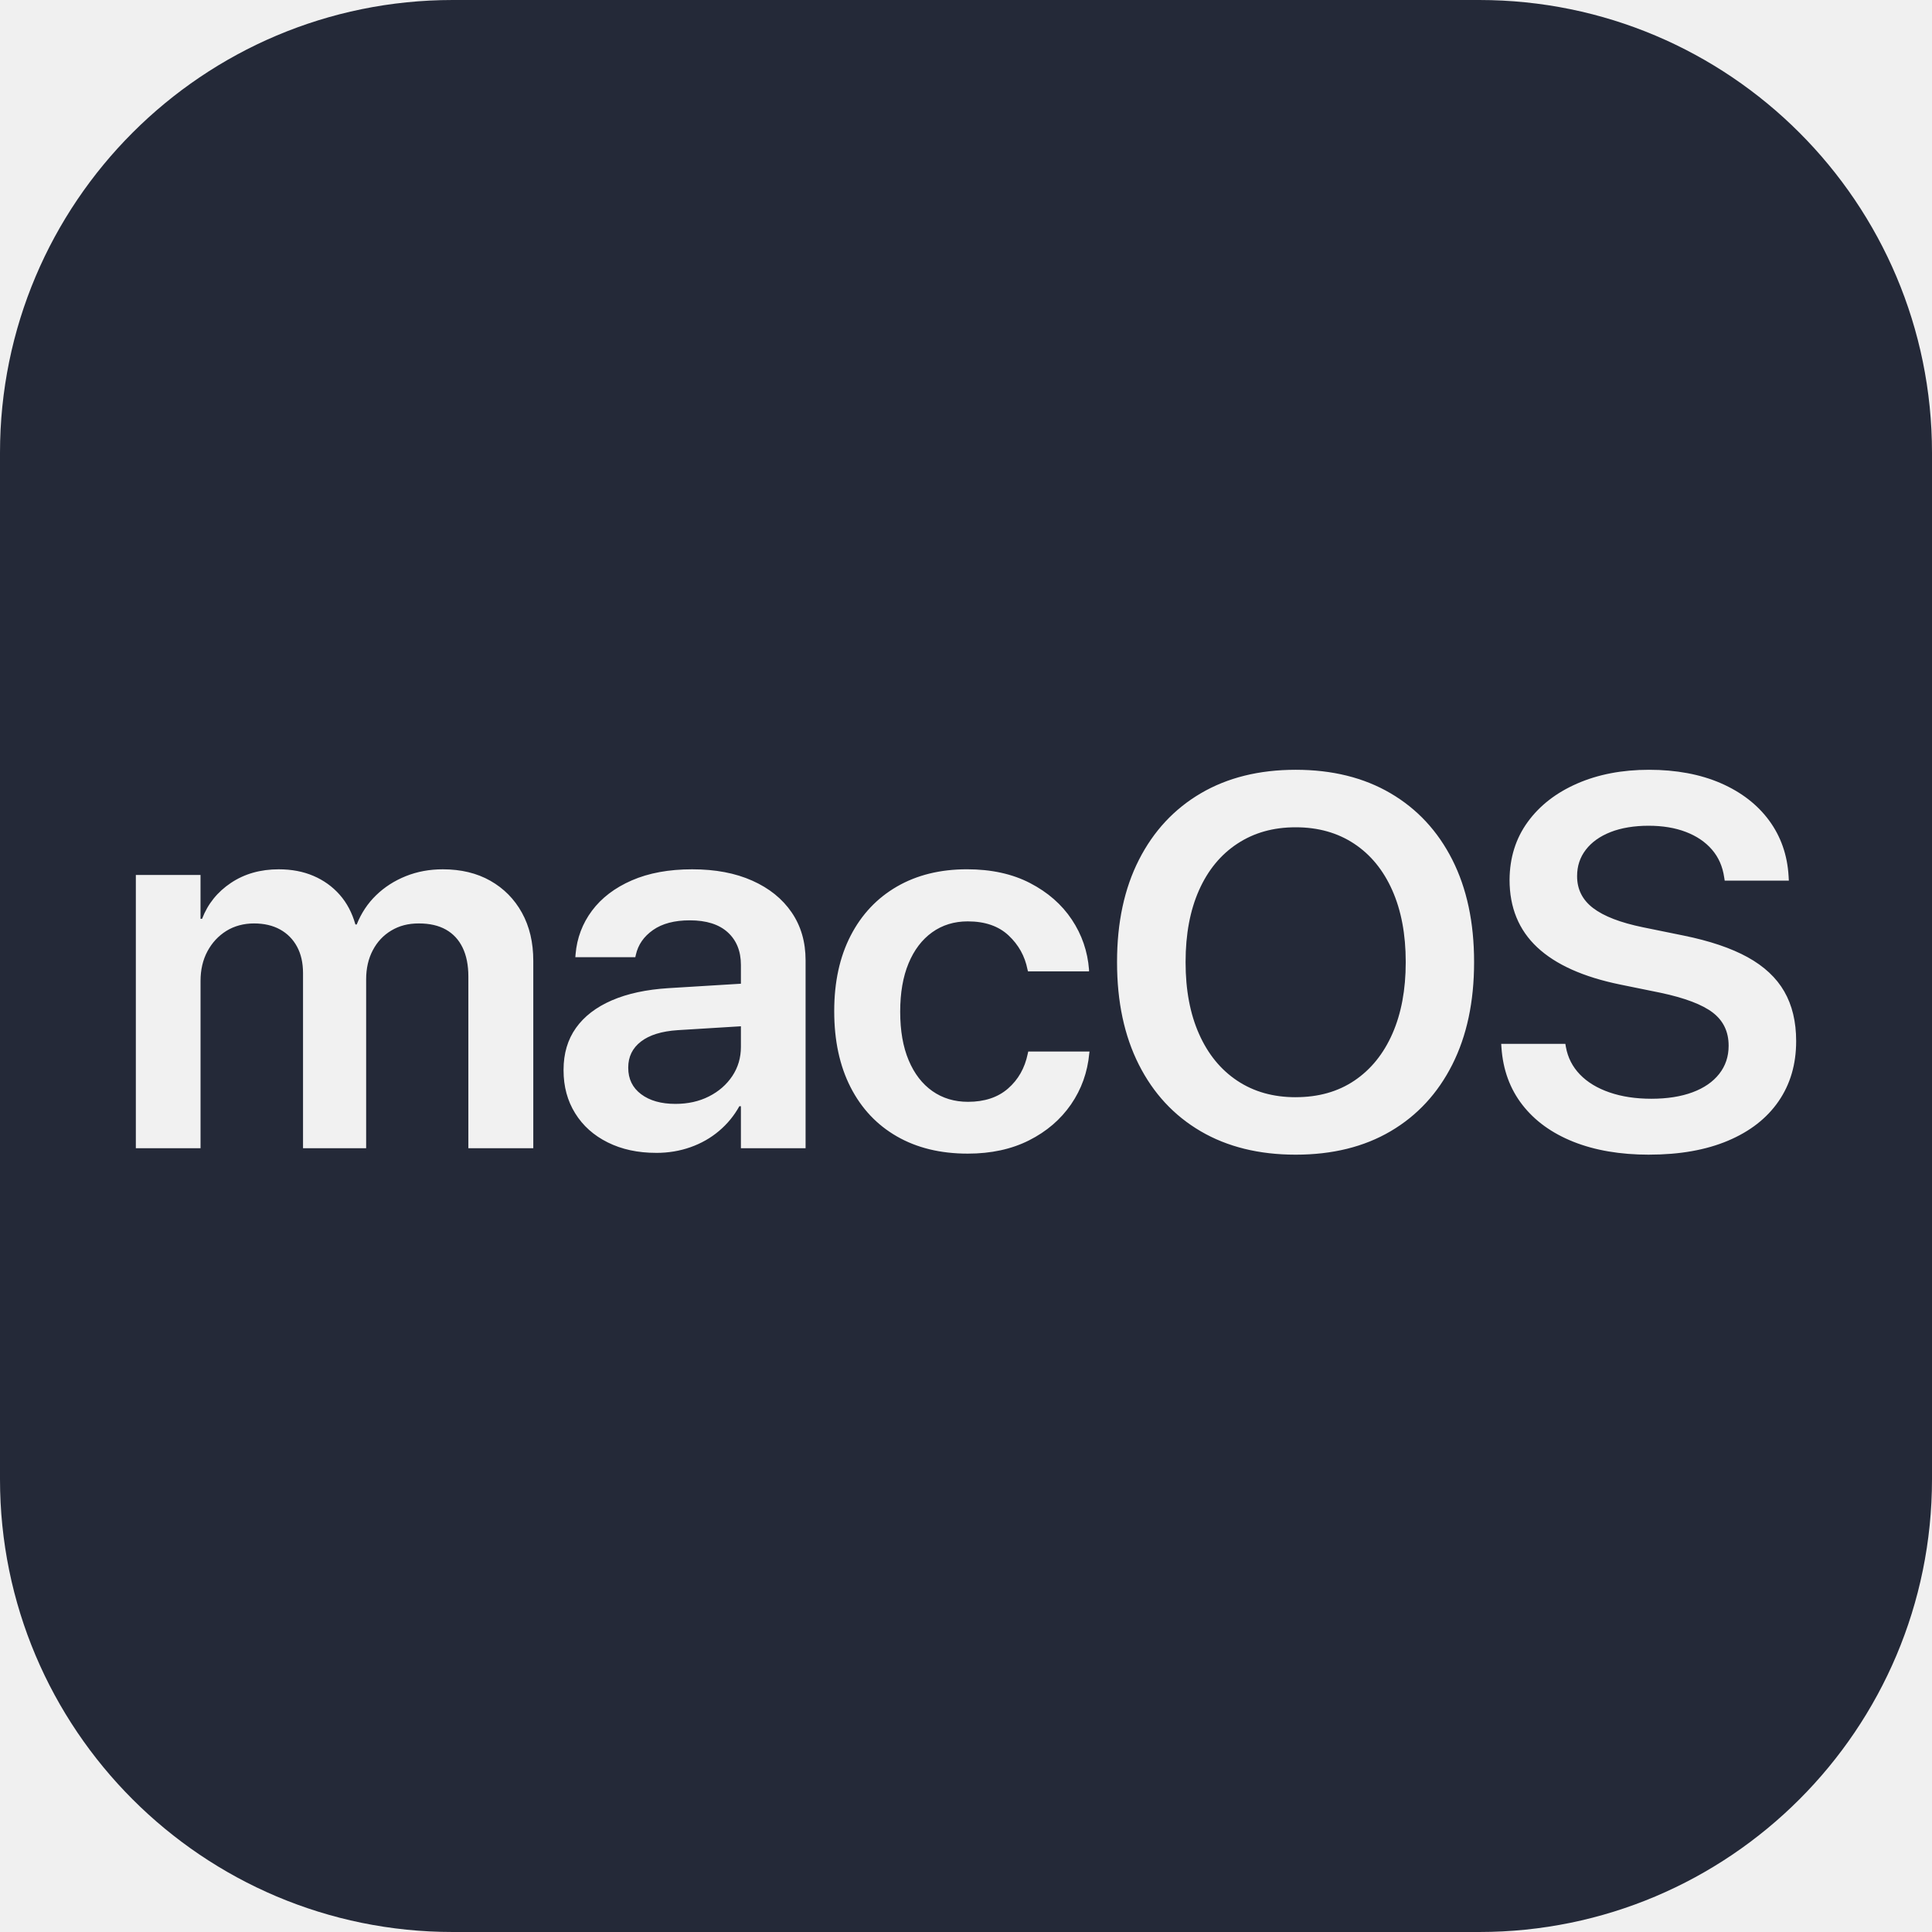
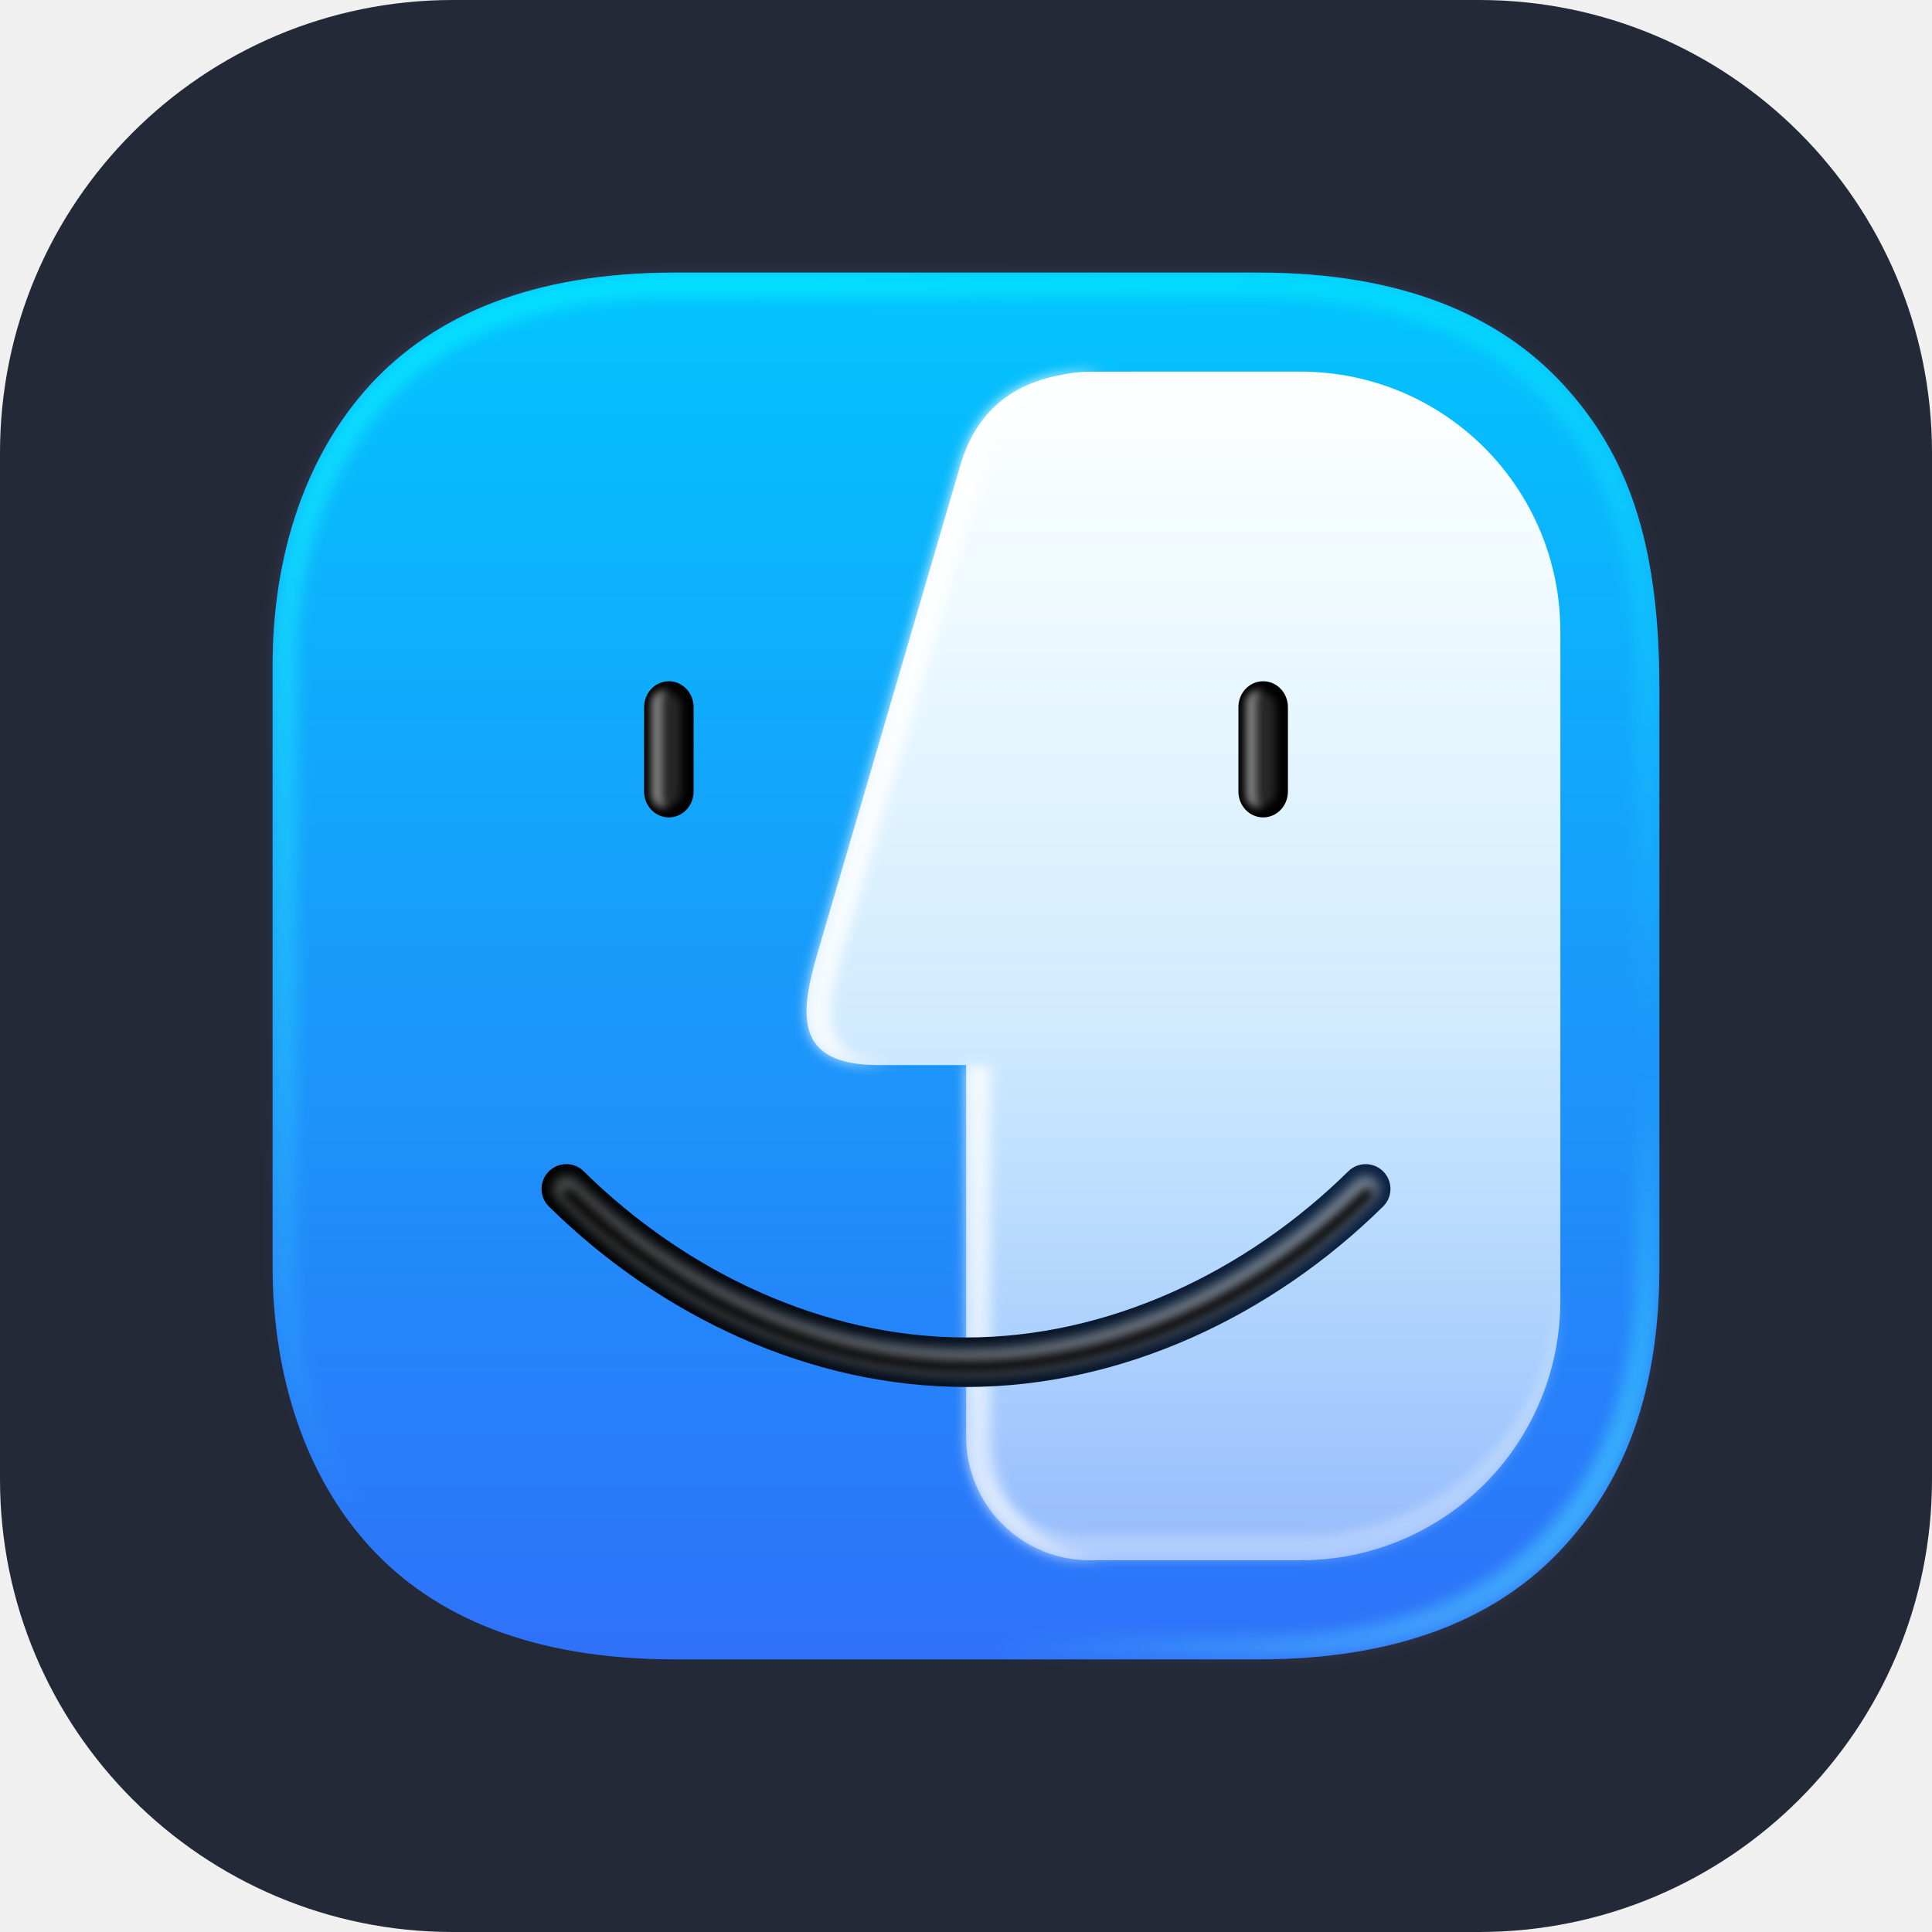
- <svg xmlns="http://www.w3.org/2000/svg" width="256" height="256" viewBox="0 0 256 256" fill="none">
-   <path d="M196 0H60C26.863 0 0 26.863 0 60V196C0 229.137 26.863 256 60 256H196C229.137 256 256 229.137 256 196V60C256 26.863 229.137 0 196 0Z" fill="#242938" />
-   <path d="M18 152.145V115.937H26.57V121.745H26.776C27.535 119.765 28.816 118.176 30.612 116.98C32.408 115.783 34.517 115.187 36.936 115.187C38.641 115.187 40.172 115.477 41.531 116.059C42.889 116.64 44.047 117.47 45.004 118.551C45.961 119.632 46.655 120.948 47.093 122.498H47.266C47.866 120.995 48.722 119.701 49.841 118.62C50.957 117.539 52.271 116.696 53.78 116.092C55.289 115.488 56.918 115.187 58.67 115.187C61.089 115.187 63.192 115.694 64.978 116.707C66.763 117.721 68.158 119.131 69.159 120.942C70.161 122.754 70.663 124.877 70.663 127.312V152.145H62.06V129.395C62.06 127.892 61.806 126.618 61.301 125.57C60.793 124.522 60.057 123.725 59.089 123.179C58.121 122.633 56.924 122.36 55.496 122.36C54.067 122.36 52.898 122.674 51.85 123.3C50.801 123.926 49.983 124.798 49.398 125.914C48.809 127.031 48.516 128.316 48.516 129.775V152.148H40.153V128.953C40.153 127.585 39.888 126.413 39.358 125.435C38.828 124.456 38.08 123.697 37.112 123.162C36.144 122.627 34.992 122.36 33.656 122.36C32.319 122.36 31.053 122.691 29.993 123.35C28.933 124.012 28.099 124.911 27.488 126.049C26.877 127.188 26.573 128.498 26.573 129.979V152.148H18V152.145ZM86.941 152.76C84.522 152.76 82.385 152.3 80.53 151.376C78.675 150.455 77.235 149.167 76.212 147.515C75.185 145.863 74.674 143.969 74.674 141.829V141.76C74.674 139.598 75.221 137.747 76.315 136.209C77.408 134.673 78.993 133.454 81.066 132.555C83.138 131.656 85.649 131.115 88.598 130.933L102.593 130.078V135.715L89.808 136.501C87.688 136.639 86.065 137.138 84.938 138.004C83.808 138.87 83.244 140.02 83.244 141.454V141.487C83.244 142.968 83.813 144.134 84.954 144.989C86.095 145.844 87.61 146.271 89.499 146.271C91.159 146.271 92.637 145.94 93.94 145.281C95.243 144.622 96.272 143.723 97.034 142.582C97.792 141.443 98.174 140.158 98.174 138.721V127.858C98.174 126.036 97.591 124.596 96.431 123.537C95.268 122.478 93.591 121.949 91.404 121.949C89.376 121.949 87.752 122.376 86.531 123.231C85.309 124.086 84.55 125.184 84.251 126.527L84.182 126.835H76.234L76.267 126.425C76.451 124.285 77.177 122.365 78.443 120.669C79.71 118.973 81.467 117.636 83.713 116.657C85.959 115.678 88.626 115.187 91.714 115.187C94.802 115.187 97.432 115.689 99.678 116.69C101.924 117.691 103.665 119.092 104.895 120.893C106.128 122.691 106.744 124.809 106.744 127.246V152.148H98.174V146.58H97.968C97.276 147.832 96.378 148.927 95.273 149.859C94.168 150.794 92.905 151.511 91.49 152.01C90.073 152.512 88.559 152.763 86.946 152.763L86.941 152.76ZM128.23 152.862C124.612 152.862 121.479 152.098 118.832 150.573C116.182 149.048 114.137 146.872 112.697 144.049C111.258 141.225 110.538 137.877 110.538 134.005V133.972C110.538 130.123 111.264 126.794 112.714 123.981C114.165 121.168 116.21 119.001 118.849 117.473C121.488 115.948 124.578 115.184 128.127 115.184C131.352 115.184 134.139 115.794 136.49 117.013C138.839 118.232 140.683 119.842 142.019 121.847C143.356 123.852 144.114 126.061 144.301 128.473V128.713H136.214L136.144 128.44C135.798 126.686 134.964 125.189 133.639 123.948C132.314 122.707 130.512 122.087 128.23 122.087C126.434 122.087 124.86 122.572 123.513 123.537C122.165 124.505 121.122 125.879 120.386 127.654C119.649 129.43 119.281 131.559 119.281 134.041V134.074C119.281 136.581 119.655 138.721 120.405 140.497C121.153 142.273 122.202 143.635 123.549 144.578C124.897 145.524 126.47 145.996 128.266 145.996C130.453 145.996 132.222 145.411 133.57 144.236C134.917 143.064 135.787 141.534 136.178 139.642L136.248 139.333H144.368L144.335 139.573C144.103 142.077 143.297 144.333 141.916 146.338C140.532 148.342 138.68 149.931 136.354 151.103C134.027 152.275 131.321 152.862 128.233 152.862H128.23ZM171.684 153C166.825 153 162.624 151.963 159.089 149.892C155.552 147.821 152.824 144.876 150.899 141.062C148.974 137.248 148.014 132.734 148.014 127.517V127.448C148.014 122.233 148.982 117.724 150.918 113.921C152.854 110.119 155.588 107.182 159.126 105.108C162.663 103.037 166.85 102 171.687 102C176.525 102 180.712 103.037 184.249 105.108C187.786 107.179 190.515 110.119 192.439 113.921C194.362 117.724 195.324 122.233 195.324 127.448V127.517C195.324 132.731 194.362 137.246 192.439 141.062C190.515 144.876 187.792 147.821 184.269 149.892C180.745 151.966 176.55 153 171.69 153H171.684ZM171.684 145.383C174.703 145.383 177.3 144.65 179.476 143.18C181.652 141.71 183.328 139.639 184.503 136.964C185.677 134.289 186.266 131.14 186.266 127.519V127.45C186.266 123.808 185.672 120.647 184.486 117.972C183.301 115.297 181.613 113.235 179.423 111.79C177.233 110.345 174.655 109.619 171.682 109.619C168.708 109.619 166.158 110.342 163.957 111.79C161.756 113.237 160.063 115.292 158.877 117.956C157.692 120.62 157.097 123.785 157.097 127.453V127.522C157.097 131.165 157.689 134.325 158.877 137C160.063 139.675 161.751 141.743 163.94 143.199C166.128 144.658 168.708 145.386 171.682 145.386L171.684 145.383ZM218.509 153C214.684 153 211.345 152.429 208.488 151.293C205.632 150.154 203.38 148.527 201.732 146.409C200.083 144.291 199.157 141.763 198.951 138.826L198.917 138.313H207.417L207.487 138.724C207.741 140.136 208.363 141.354 209.353 142.378C210.343 143.403 211.652 144.195 213.275 144.752C214.899 145.312 216.748 145.59 218.821 145.59C220.894 145.59 222.732 145.306 224.264 144.735C225.795 144.167 226.975 143.351 227.807 142.292C228.638 141.233 229.051 139.998 229.051 138.586V138.553C229.051 136.708 228.353 135.252 226.961 134.179C225.567 133.109 223.257 132.232 220.032 131.548L214.676 130.456C209.791 129.455 206.128 127.809 203.687 125.52C201.246 123.231 200.025 120.253 200.025 116.588V116.555C200.047 113.64 200.847 111.095 202.426 108.919C204.005 106.746 206.187 105.047 208.974 103.828C211.761 102.609 214.941 102 218.512 102C222.082 102 225.296 102.593 228.013 103.776C230.73 104.959 232.867 106.611 234.424 108.729C235.978 110.847 236.837 113.306 236.999 116.108L237.032 116.69H228.532L228.462 116.246C228.256 114.812 227.715 113.588 226.839 112.573C225.963 111.561 224.811 110.78 223.382 110.234C221.954 109.688 220.308 109.415 218.442 109.415C216.576 109.415 214.832 109.694 213.415 110.251C211.998 110.808 210.904 111.588 210.131 112.592C209.359 113.593 208.974 114.757 208.974 116.075V116.108C208.974 117.84 209.682 119.246 211.099 120.327C212.517 121.408 214.72 122.258 217.716 122.873L223.073 123.965C226.551 124.671 229.383 125.628 231.573 126.835C233.76 128.043 235.381 129.557 236.427 131.377C237.476 133.2 238 135.387 238 137.935V137.968C238 141.021 237.222 143.674 235.668 145.927C234.114 148.182 231.88 149.922 228.964 151.152C226.049 152.382 222.565 152.997 218.512 152.997L218.509 153Z" fill="#F1F1F1" />
+ <svg xmlns="http://www.w3.org/2000/svg" xmlns:xlink="http://www.w3.org/1999/xlink" width="256" height="256" viewBox="0 0 256 256" fill="none">
+   <rect width="256" height="256" rx="60" fill="#242938" />
+   <g transform="translate(23 23) scale(12.40182)">
+     <g fill="#000000">
+       <defs>
+         <linearGradient id="macos-dark-dark-a">
+           <stop offset="0" stop-color="#fff" />
+           <stop offset="1" stop-color="#fff" stop-opacity="0" />
+         </linearGradient>
+         <linearGradient id="macos-dark-dark-b" x1="8.466" x2="8.466" y1="1.058" y2="15.875" gradientUnits="userSpaceOnUse">
+           <stop offset="0" stop-color="#02c5fd" />
+           <stop offset="1" stop-color="#2f71f9" />
+         </linearGradient>
+         <linearGradient xlink:href="#macos-dark-dark-a" id="macos-dark-dark-e" x1="6.745" x2="10.583" y1="1.058" y2="11.312" gradientUnits="userSpaceOnUse" />
+         <linearGradient xlink:href="#macos-dark-dark-a" id="macos-dark-dark-f" x1="15.081" x2="12.7" y1="14.816" y2="12.171" gradientUnits="userSpaceOnUse" />
+         <linearGradient id="macos-dark-dark-h" x1="3.969" x2="12.964" y1="13.229" y2="13.229" gradientUnits="userSpaceOnUse">
+           <stop offset="0" />
+           <stop offset="1" stop-color="#0b2242" />
+         </linearGradient>
+         <linearGradient id="macos-dark-dark-j" x1="12.964" x2="3.969" y1="11.641" y2="11.641" gradientUnits="userSpaceOnUse">
+           <stop offset="0" stop-color="#fff" />
+           <stop offset="1" stop-color="#fff" stop-opacity=".65" />
+         </linearGradient>
+         <linearGradient id="macos-dark-dark-c" x1="10.789" x2="10.789" y1="2.117" y2="14.816" gradientUnits="userSpaceOnUse">
+           <stop offset="0" stop-color="#fff" />
+           <stop offset=".549" stop-color="#fff" stop-opacity=".796" />
+           <stop offset="1" stop-color="#fff" stop-opacity=".5" />
+         </linearGradient>
+         <filter id="macos-dark-dark-d" width="1.024" height="1.024" x="-.012" y="-.012" color-interpolation-filters="sRGB">
+           <feGaussianBlur stdDeviation=".074" />
+         </filter>
+         <filter id="macos-dark-dark-i" width="1.068" height="1.315" x="-.034" y="-.158" color-interpolation-filters="sRGB">
+           <feGaussianBlur stdDeviation=".067" />
+         </filter>
+         <filter id="macos-dark-dark-k" width="1.048" height="1.223" x="-.024" y="-.111" color-interpolation-filters="sRGB">
+           <feGaussianBlur stdDeviation=".058" />
+         </filter>
+         <filter id="macos-dark-dark-g" width="1.099" height="1.026" x="-.049" y="-.013" color-interpolation-filters="sRGB">
+           <feGaussianBlur stdDeviation=".068" />
+         </filter>
+         <filter id="macos-dark-dark-l" width="1.04" height="1.083" x="-.02" y="-.042" color-interpolation-filters="sRGB">
+           <feGaussianBlur stdDeviation=".053" />
+         </filter>
+         <filter id="macos-dark-dark-m" width="1.808" height="1.18" x="-.404" y="-.09" color-interpolation-filters="sRGB">
+           <feGaussianBlur stdDeviation=".045" />
+         </filter>
+         <filter id="macos-dark-dark-n" width="2.139" height="1.169" x="-.57" y="-.084" color-interpolation-filters="sRGB">
+           <feGaussianBlur stdDeviation=".044" />
+         </filter>
+       </defs>
+       <path fill="url(#macos-dark-dark-b)" d="M5.36 1.058c-1.53 0-2.577.457-3.26 1.2-.678.74-1.042 1.8-1.042 3v6.416c0 1.2.364 2.261 1.042 3.001.683.744 1.73 1.2 3.26 1.2h6.23c1.53 0 2.579-.456 3.26-1.2.68-.74 1.025-1.703 1.025-3V5.5c0-1.57-.345-2.502-1.024-3.242-.682-.743-1.73-1.2-3.26-1.2H6.745z" />
+       <path fill="url(#macos-dark-dark-c)" d="M9.79 2.117q-.148 0-.286.03c-.397.069-.895.28-1.096.964L6.88 8.33c-.188.643-.258 1.195.65 1.195h.938v3.968c0 .733.59 1.323 1.322 1.323h2.247c1.54 0 2.78-1.24 2.78-2.78v-7.14c0-1.54-1.24-2.78-2.78-2.78h-1.734z" />
+       <g filter="url(#macos-dark-dark-d)" opacity=".45" style="mix-blend-mode:overlay">
+         <path fill="url(#macos-dark-dark-e)" d="M5.36 1.058c-1.53 0-2.577.457-3.26 1.2-.678.74-1.042 1.8-1.042 3.001v6.415c0 1.2.364 2.26 1.043 3 .682.744 1.73 1.2 3.26 1.2h6.23c1.53 0 2.577-.456 3.26-1.2.678-.739 1.024-1.702 1.024-3V5.5c0-1.57-.346-2.502-1.024-3.242-.683-.743-1.73-1.2-3.26-1.2zm0 .264h6.232c1.477 0 2.437.432 3.064 1.116.634.69.954 1.53.954 3.062v6.174c0 1.251-.322 2.134-.954 2.822-.627.684-1.587 1.114-3.064 1.114H5.359c-1.477 0-2.437-.43-3.064-1.114-.625-.682-.973-1.675-.973-2.822V5.26c0-1.148.348-2.14.973-2.822.627-.684 1.587-1.116 3.064-1.116" opacity="1" style="mix-blend-mode:overlay" />
+         <path fill="url(#macos-dark-dark-f)" d="M5.36 1.058c-1.53 0-2.577.457-3.26 1.2-.678.74-1.042 1.8-1.042 3.001v6.415c0 1.2.364 2.26 1.043 3 .682.744 1.73 1.2 3.26 1.2h6.23c1.53 0 2.577-.456 3.26-1.2.678-.739 1.024-1.702 1.024-3V5.5c0-1.57-.346-2.502-1.024-3.242-.683-.743-1.73-1.2-3.26-1.2zm0 .264h6.232c1.477 0 2.437.432 3.064 1.116.634.69.954 1.53.954 3.062v6.174c0 1.251-.322 2.134-.954 2.822-.627.684-1.587 1.114-3.064 1.114H5.359c-1.477 0-2.437-.43-3.064-1.114-.625-.682-.973-1.675-.973-2.822V5.26c0-1.148.348-2.14.973-2.822.627-.684 1.587-1.116 3.064-1.116" opacity="1" style="mix-blend-mode:overlay" />
+       </g>
+       <path fill="url(#macos-dark-dark-c)" d="M9.79 2.117q-.148 0-.286.03c-.397.069-.895.28-1.096.964L6.88 8.33c-.188.643-.258 1.195.65 1.195h.264c-.908 0-.838-.552-.65-1.195l1.53-5.219c.2-.684.699-.895 1.096-.964q.138-.03.285-.03zM8.466 9.525v3.968c0 .733.59 1.323 1.322 1.323h.265a1.32 1.32 0 0 1-1.323-1.323V9.526z" filter="url(#macos-dark-dark-g)" />
+       <g fill="none" stroke-linecap="round" stroke-linejoin="round">
+         <path stroke="url(#macos-dark-dark-h)" stroke-width=".529" d="M4.196 10.848C5.334 11.97 6.868 12.7 8.465 12.7c1.599 0 3.133-.73 4.272-1.852" />
+         <path stroke="url(#macos-dark-dark-j)" stroke-width=".265" d="M4.196 10.848C5.334 11.97 6.868 12.7 8.465 12.7c1.599 0 3.133-.73 4.272-1.852" filter="url(#macos-dark-dark-i)" opacity=".52" />
+         <path stroke="#000" stroke-width=".132" d="M4.216 10.897c1.138 1.122 2.673 1.852 4.27 1.852 1.6 0 3.133-.73 4.272-1.852" filter="url(#macos-dark-dark-k)" style="mix-blend-mode:normal" />
+       </g>
+       <path fill="#fff" d="M14.816 11.772c0 1.54-1.24 2.78-2.78 2.78H9.789a1.32 1.32 0 0 1-1.323-1.323v.265c0 .733.59 1.323 1.323 1.323h2.247c1.54 0 2.78-1.24 2.78-2.78z" filter="url(#macos-dark-dark-l)" opacity=".25" />
+       <rect width=".529" height="1.455" x="11.377" y="5.424" rx=".265" ry=".277" />
+       <rect width=".265" height="1.191" x="11.509" y="5.556" fill="#fff" filter="url(#macos-dark-dark-m)" opacity=".15" rx=".132" ry=".132" style="mix-blend-mode:normal" />
+       <path fill="#fff" d="M11.588 5.522a.13.13 0 0 0-.132.132v.988a.132.132 0 0 0 .185.121.13.13 0 0 1-.078-.12v-.989c0-.054.032-.1.078-.12a.1.1 0 0 0-.053-.012" filter="url(#macos-dark-dark-n)" opacity=".5" />
+       <g transform="translate(-6.35)">
+         <rect width=".529" height="1.455" x="11.377" y="5.424" rx=".265" ry=".277" />
+         <rect width=".265" height="1.191" x="11.509" y="5.556" fill="#fff" filter="url(#macos-dark-dark-m)" opacity=".15" rx=".132" ry=".132" style="mix-blend-mode:normal" />
+         <path fill="#fff" d="M11.588 5.522a.13.13 0 0 0-.132.132v.988a.132.132 0 0 0 .185.121.13.13 0 0 1-.078-.12v-.989c0-.054.032-.1.078-.12a.1.1 0 0 0-.053-.012" filter="url(#macos-dark-dark-n)" opacity=".5" />
+       </g>
+     </g>
+   </g>
</svg>
